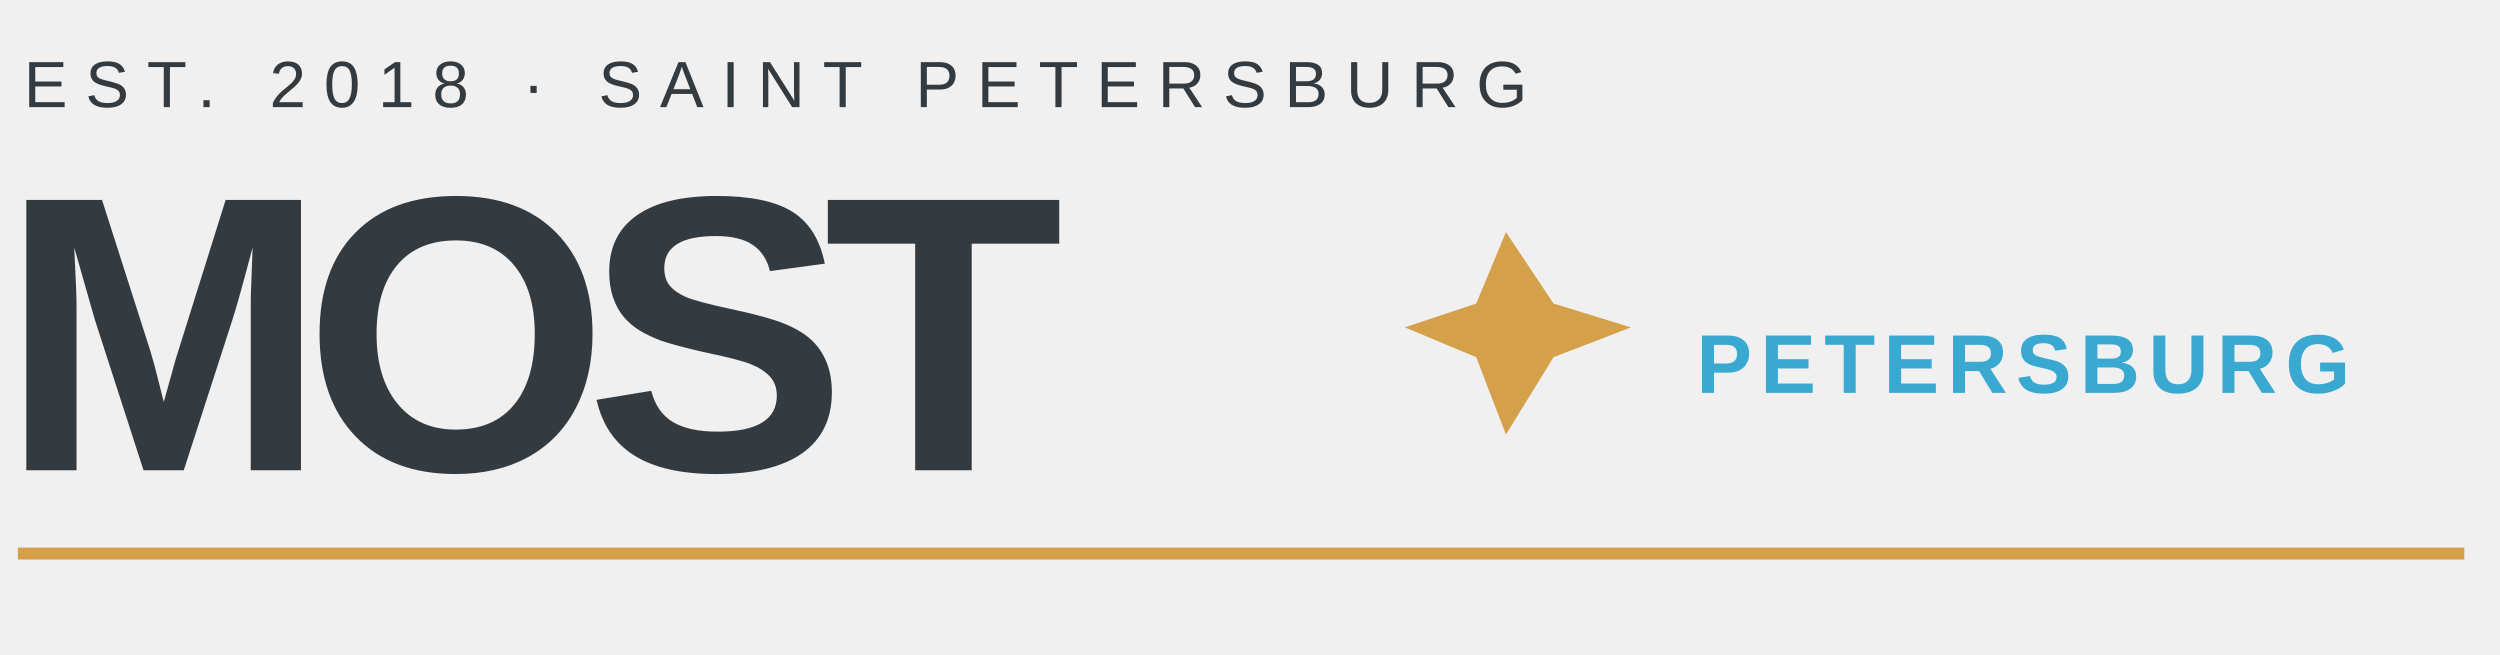
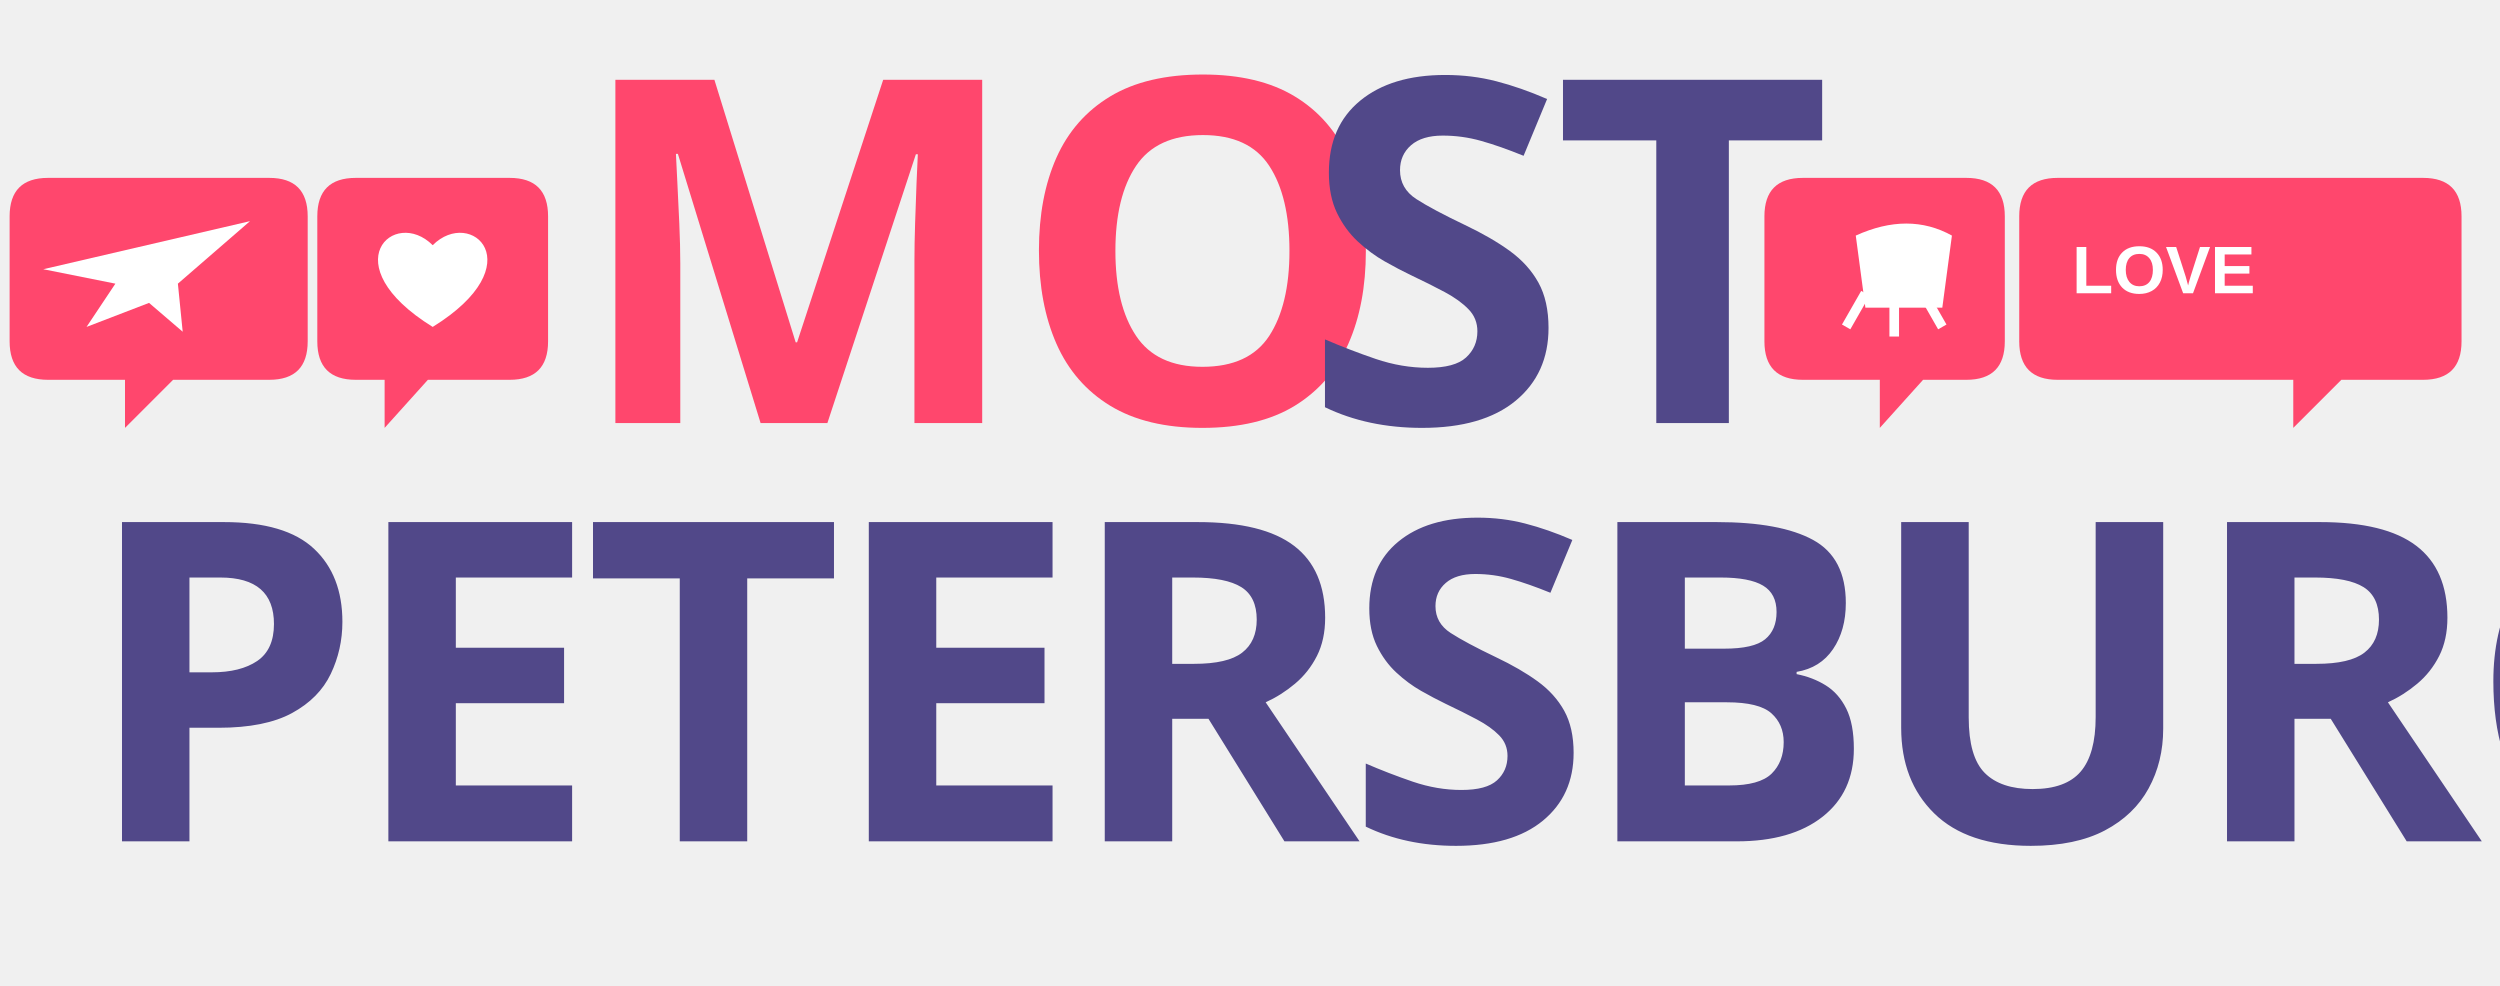
- <svg xmlns="http://www.w3.org/2000/svg" viewBox="0 0 420 110" role="img" aria-labelledby="title desc">
-   <rect width="420" height="110" fill="none" />
-   <text x="4" y="18" fill="#343B40" font-family="Arial,Helvetica,sans-serif" font-size="11" letter-spacing="3">EST. 2018 · SAINT PETERSBURG</text>
-   <text x="0" y="79" fill="#343B40" font-family="Arial Black,Arial,Helvetica,sans-serif" font-size="66" font-weight="900" letter-spacing="-4">MOST</text>
-   <path d="M253 39l8 12 13 4-13 5-8 13-5-13-12-5 12-4z" fill="#D5A04A" />
-   <text x="285" y="66" fill="#39A9D2" font-family="Arial,Helvetica,sans-serif" font-size="14" font-weight="700" letter-spacing="1.4">PETERSBURG</text>
-   <path d="M3 93h411" stroke="#D5A04A" stroke-width="2" />
+ <svg xmlns="http://www.w3.org/2000/svg" viewBox="0 0 520 205" role="img" aria-labelledby="title desc">
+   <g font-family="Impact,'Arial Narrow','Arial Black',sans-serif" font-weight="900" letter-spacing="-3">
+     <text x="119" y="88" font-size="100" fill="#ff476d">MO</text>
+     <text x="271" y="88" font-size="100" fill="#514889">ST</text>
+     <text x="17" y="175" font-size="93" textLength="486" lengthAdjust="spacingAndGlyphs" fill="#514889">PETERSBURG</text>
+   </g>
+   <g fill="#ff476d">
+     <path d="M10 37h46q8 0 8 8v26q0 8-8 8H36l-10 10v-10H10q-8 0-8-8V45q0-8 8-8z" />
+     <path d="M74 37h32q8 0 8 8v26q0 8-8 8H89l-9 10v-10h-6q-8 0-8-8V45q0-8 8-8z" />
+     <path d="M375 37h34q8 0 8 8v26q0 8-8 8h-9l-9 10v-10h-16q-8 0-8-8V45q0-8 8-8z" />
+     <path d="M428 37h76q8 0 8 8v26q0 8-8 8h-17l-10 10v-10h-49q-8 0-8-8V45q0-8 8-8z" />
+   </g>
+   <g fill="#fff">
+     <path d="M9 56l43-10-15 13 1 10-7-6-13 5 6-9z" />
+     <path d="M90 68C69 55 82 43 90 51c8-8 21 4 0 17z" />
+     <path d="M386 49q11-5 20 0l-2 15h-16z" />
+     <path d="M394 57v13m-6-9l-4 7m16-7l4 7" stroke="#fff" stroke-width="2" fill="none" />
+   </g>
+   <text x="431" y="61" fill="#fff" font-family="Arial,sans-serif" font-size="14" font-weight="900">LOVE</text>
</svg>
